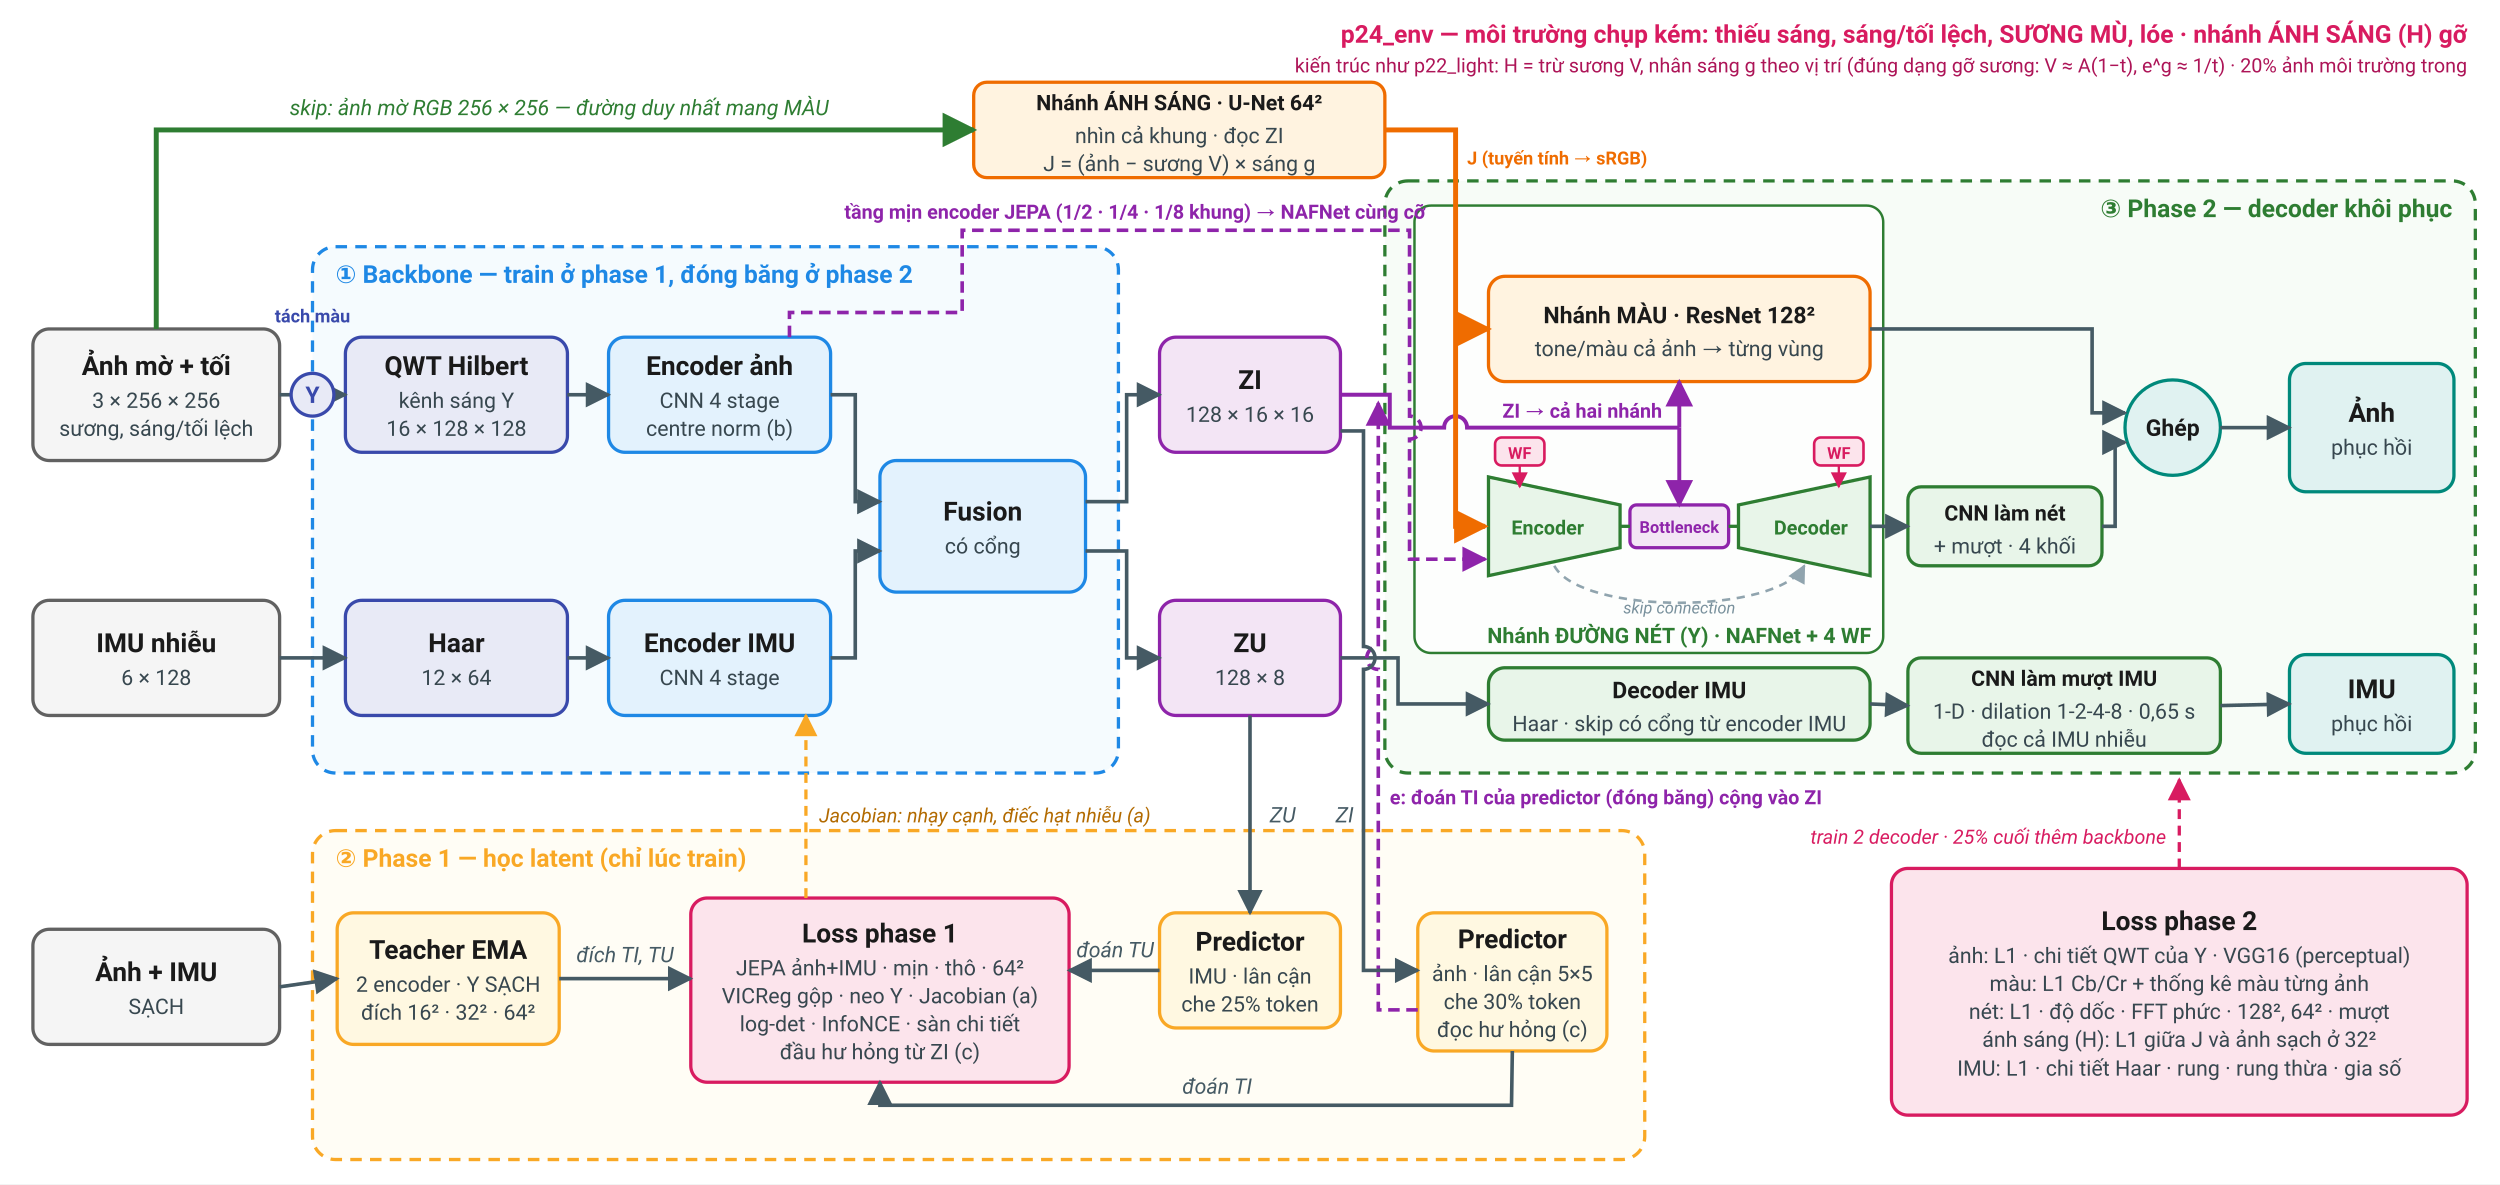
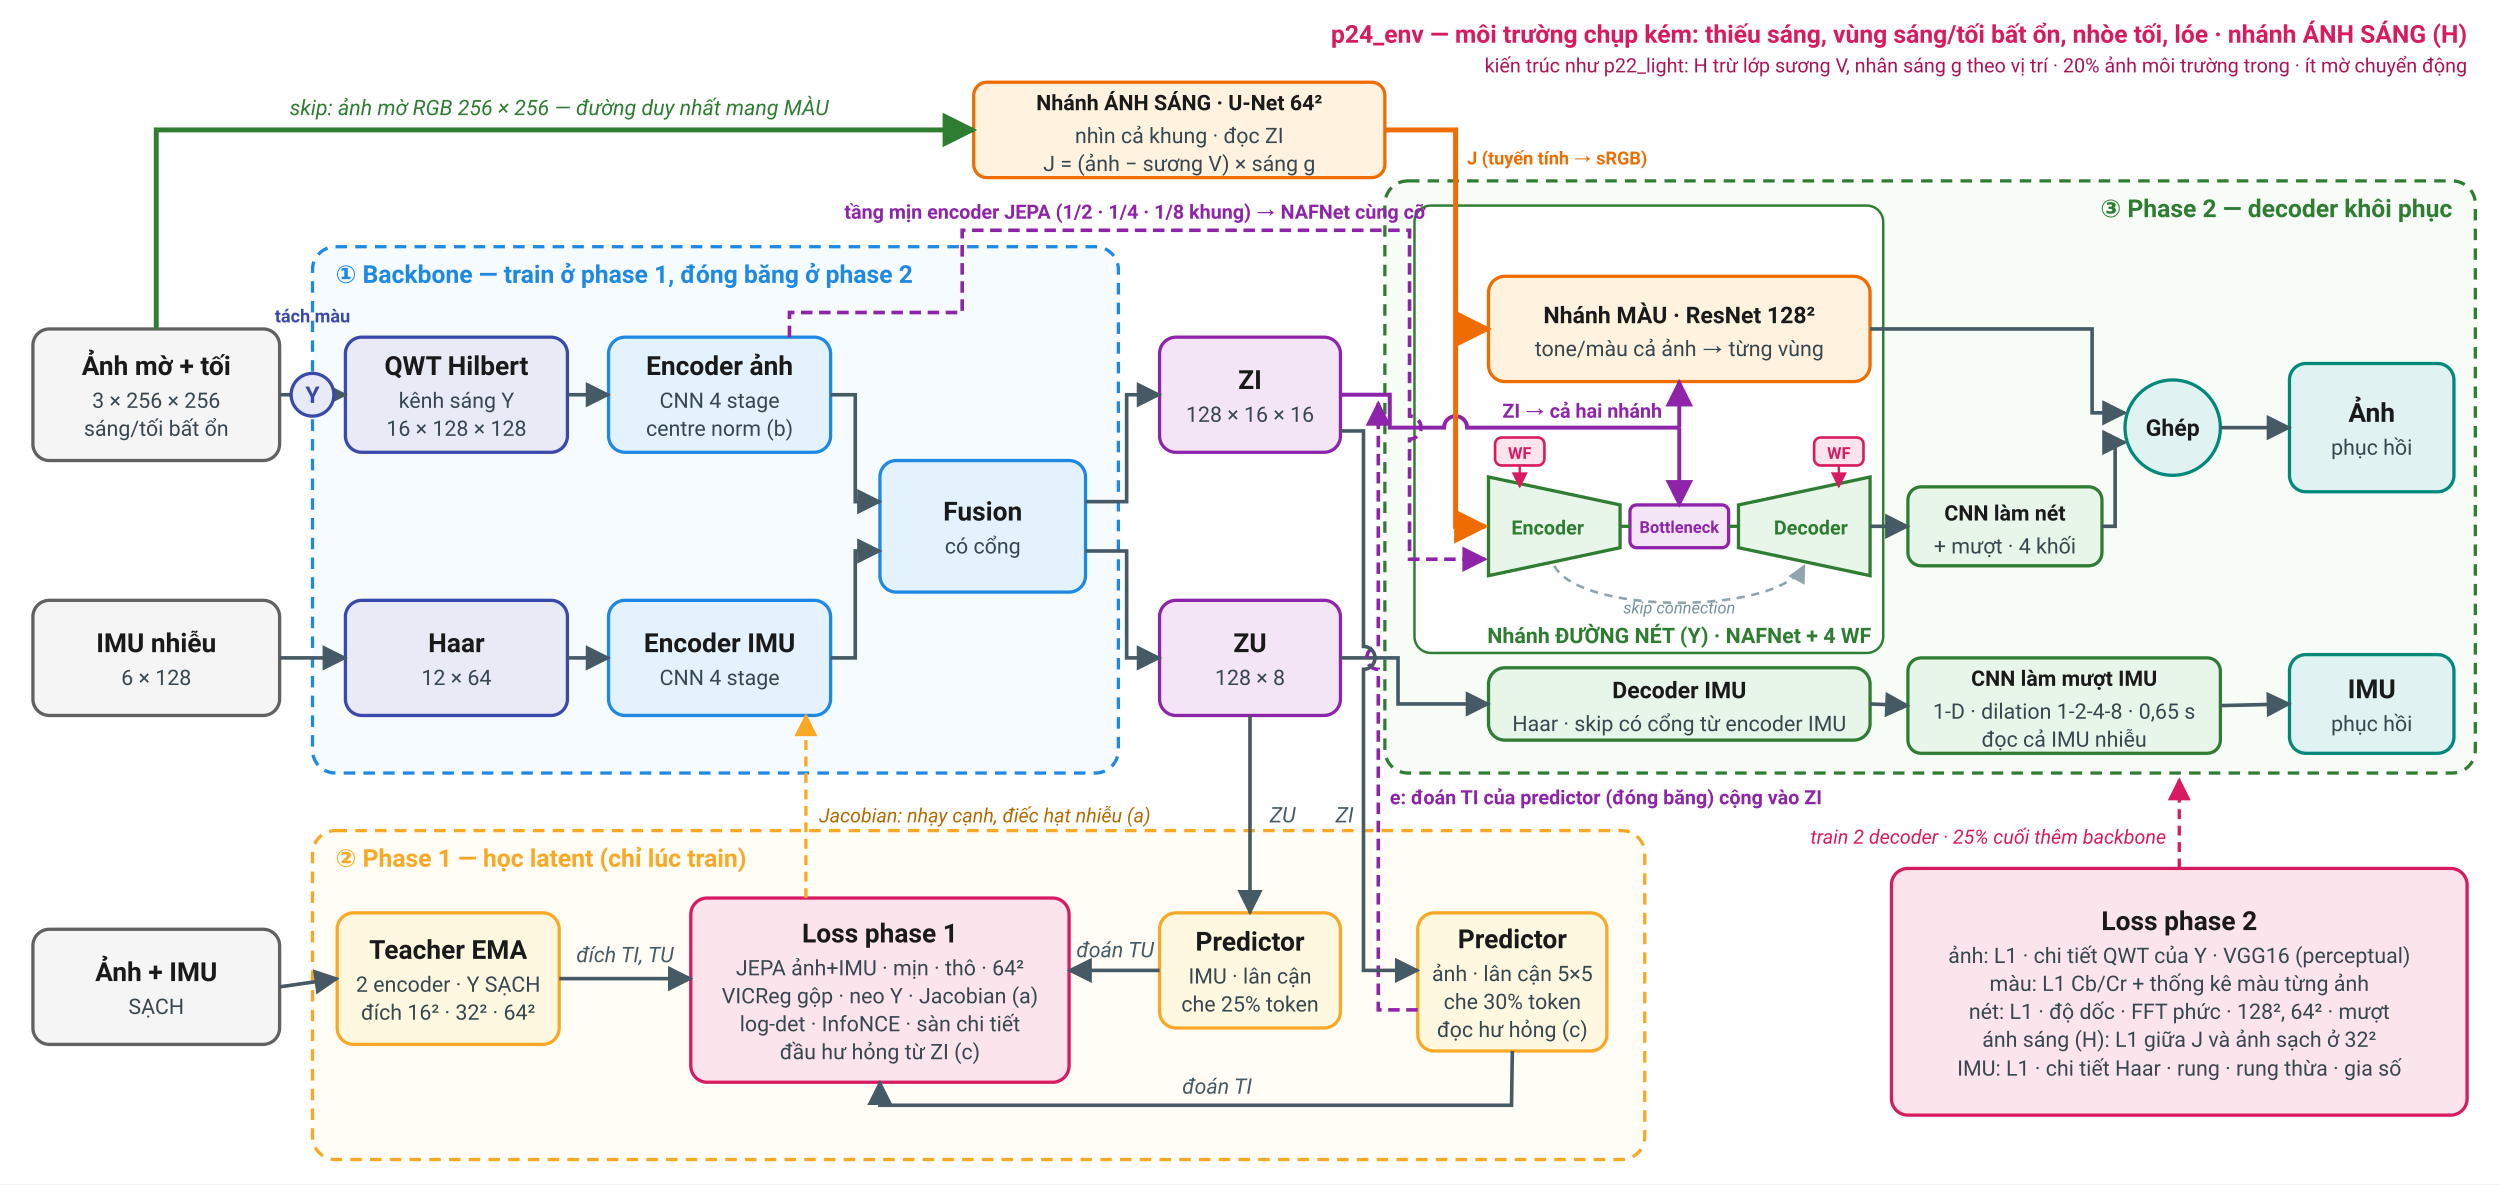
<svg xmlns="http://www.w3.org/2000/svg" viewBox="0 0 1520 720" width="1520" height="720" font-family="Segoe UI, Roboto, 'Noto Sans', Helvetica, Arial, sans-serif">
  <defs>
    <marker id="ah" viewBox="0 0 10 10" refX="9" refY="5" markerWidth="7" markerHeight="7" orient="auto-start-reverse">
      <path d="M0,0 L10,5 L0,10 z" fill="#455A64" />
    </marker>
    <marker id="ah-2E7D32" viewBox="0 0 10 10" refX="9" refY="5" markerWidth="7" markerHeight="7" orient="auto-start-reverse">
      <path d="M0,0 L10,5 L0,10 z" fill="#2E7D32" />
    </marker>
    <marker id="ah-EF6C00" viewBox="0 0 10 10" refX="9" refY="5" markerWidth="7" markerHeight="7" orient="auto-start-reverse">
      <path d="M0,0 L10,5 L0,10 z" fill="#EF6C00" />
    </marker>
    <marker id="ah-F9A825" viewBox="0 0 10 10" refX="9" refY="5" markerWidth="7" markerHeight="7" orient="auto-start-reverse">
      <path d="M0,0 L10,5 L0,10 z" fill="#F9A825" />
    </marker>
    <marker id="ah-90A4AE" viewBox="0 0 10 10" refX="9" refY="5" markerWidth="7" markerHeight="7" orient="auto-start-reverse">
      <path d="M0,0 L10,5 L0,10 z" fill="#90A4AE" />
    </marker>
    <marker id="ah-1E88E5" viewBox="0 0 10 10" refX="9" refY="5" markerWidth="7" markerHeight="7" orient="auto-start-reverse">
      <path d="M0,0 L10,5 L0,10 z" fill="#1E88E5" />
    </marker>
    <marker id="ah-8E24AA" viewBox="0 0 10 10" refX="9" refY="5" markerWidth="7" markerHeight="7" orient="auto-start-reverse">
      <path d="M0,0 L10,5 L0,10 z" fill="#8E24AA" />
    </marker>
    <marker id="ah-D81B60" viewBox="0 0 10 10" refX="9" refY="5" markerWidth="7" markerHeight="7" orient="auto-start-reverse">
      <path d="M0,0 L10,5 L0,10 z" fill="#D81B60" />
    </marker>
  </defs>
  <rect width="1520" height="720" fill="#FFFFFF" />
  <rect x="190" y="150" width="490" height="320" rx="14" fill="#E3F2FD" fill-opacity="0.35" stroke="#1E88E5" stroke-width="2" stroke-dasharray="7 5" />
  <text x="204" y="172" font-size="15" font-weight="bold" fill="#1E88E5" text-anchor="start">① Backbone — train ở phase 1, đóng băng ở phase 2</text>
  <rect x="842" y="110" width="663" height="360" rx="14" fill="#E8F5E9" fill-opacity="0.35" stroke="#2E7D32" stroke-width="2" stroke-dasharray="7 5" />
  <text x="1491" y="132" font-size="15" font-weight="bold" fill="#2E7D32" text-anchor="end">③ Phase 2 — decoder khôi phục</text>
  <rect x="190" y="505" width="810" height="200" rx="14" fill="#FFF8E1" fill-opacity="0.35" stroke="#F9A825" stroke-width="2" stroke-dasharray="7 5" />
  <text x="204" y="527" font-size="15" font-weight="bold" fill="#F9A825" text-anchor="start">② Phase 1 — học latent (chỉ lúc train)</text>
  <rect x="20" y="200" width="150" height="80" rx="10" fill="#F5F5F5" stroke="#616161" stroke-width="2" />
  <text x="95.0" y="228.0" font-size="16" font-weight="bold" fill="#1A1A1A" text-anchor="middle">Ảnh mờ + tối</text>
  <text x="95.0" y="248.0" font-size="13" font-weight="normal" fill="#37474F" text-anchor="middle">3 × 256 × 256</text>
-   <text x="95.0" y="265.0" font-size="13" font-weight="normal" fill="#37474F" text-anchor="middle">sương, sáng/tối lệch</text>
+   <text x="95.0" y="265.0" font-size="13" font-weight="normal" fill="#37474F" text-anchor="middle">sáng/tối bất ổn</text>
  <rect x="20" y="365" width="150" height="70" rx="10" fill="#F5F5F5" stroke="#616161" stroke-width="2" />
  <text x="95.0" y="396.5" font-size="16" font-weight="bold" fill="#1A1A1A" text-anchor="middle">IMU nhiễu</text>
  <text x="95.0" y="416.5" font-size="13" font-weight="normal" fill="#37474F" text-anchor="middle">6 × 128</text>
  <rect x="210" y="205" width="135" height="70" rx="10" fill="#E8EAF6" stroke="#3949AB" stroke-width="2" />
  <text x="277.5" y="228.0" font-size="16" font-weight="bold" fill="#1A1A1A" text-anchor="middle">QWT Hilbert</text>
  <text x="277.5" y="248.0" font-size="13" font-weight="normal" fill="#37474F" text-anchor="middle">kênh sáng Y</text>
  <text x="277.5" y="265.0" font-size="13" font-weight="normal" fill="#37474F" text-anchor="middle">16 × 128 × 128</text>
  <rect x="210" y="365" width="135" height="70" rx="10" fill="#E8EAF6" stroke="#3949AB" stroke-width="2" />
  <text x="277.5" y="396.5" font-size="16" font-weight="bold" fill="#1A1A1A" text-anchor="middle">Haar</text>
  <text x="277.5" y="416.5" font-size="13" font-weight="normal" fill="#37474F" text-anchor="middle">12 × 64</text>
  <rect x="370" y="205" width="135" height="70" rx="10" fill="#E3F2FD" stroke="#1E88E5" stroke-width="2" />
  <text x="437.5" y="228.0" font-size="16" font-weight="bold" fill="#1A1A1A" text-anchor="middle">Encoder ảnh</text>
  <text x="437.5" y="248.0" font-size="13" font-weight="normal" fill="#37474F" text-anchor="middle">CNN 4 stage</text>
  <text x="437.5" y="265.0" font-size="13" font-weight="normal" fill="#37474F" text-anchor="middle">centre norm (b)</text>
  <rect x="370" y="365" width="135" height="70" rx="10" fill="#E3F2FD" stroke="#1E88E5" stroke-width="2" />
  <text x="437.5" y="396.5" font-size="16" font-weight="bold" fill="#1A1A1A" text-anchor="middle">Encoder IMU</text>
  <text x="437.5" y="416.5" font-size="13" font-weight="normal" fill="#37474F" text-anchor="middle">CNN 4 stage</text>
  <rect x="535" y="280" width="125" height="80" rx="10" fill="#E3F2FD" stroke="#1E88E5" stroke-width="2" />
  <text x="597.5" y="316.5" font-size="16" font-weight="bold" fill="#1A1A1A" text-anchor="middle">Fusion</text>
  <text x="597.5" y="336.5" font-size="13" font-weight="normal" fill="#37474F" text-anchor="middle">có cổng</text>
  <rect x="705" y="205" width="110" height="70" rx="10" fill="#F3E5F5" stroke="#8E24AA" stroke-width="2" />
  <text x="760.0" y="236.5" font-size="16" font-weight="bold" fill="#1A1A1A" text-anchor="middle">ZI</text>
  <text x="760.0" y="256.5" font-size="13" font-weight="normal" fill="#37474F" text-anchor="middle">128 × 16 × 16</text>
  <rect x="705" y="365" width="110" height="70" rx="10" fill="#F3E5F5" stroke="#8E24AA" stroke-width="2" />
  <text x="760.0" y="396.5" font-size="16" font-weight="bold" fill="#1A1A1A" text-anchor="middle">ZU</text>
  <text x="760.0" y="416.5" font-size="13" font-weight="normal" fill="#37474F" text-anchor="middle">128 × 8</text>
  <rect x="860" y="125" width="285" height="272" rx="10" fill="#FFFFFF" fill-opacity="0.7" stroke="#2E7D32" stroke-width="1.5" />
  <rect x="905" y="168" width="232" height="64" rx="10" fill="#FFF3E0" stroke="#EF6C00" stroke-width="2" />
  <text x="1021.0" y="196.5" font-size="14" font-weight="bold" fill="#1A1A1A" text-anchor="middle">Nhánh MÀU · ResNet 128²</text>
  <text x="1021.0" y="216.5" font-size="13" font-weight="normal" fill="#37474F" text-anchor="middle">tone/màu cả ảnh → từng vùng</text>
  <polygon points="905,290 985,307 985,333 905,350" fill="#E8F5E9" stroke="#2E7D32" stroke-width="2" />
  <polygon points="1057,307 1137,290 1137,350 1057,333" fill="#E8F5E9" stroke="#2E7D32" stroke-width="2" />
  <rect x="991" y="307" width="60" height="26" rx="4" fill="#F3E5F5" stroke="#8E24AA" stroke-width="2" />
  <text x="941" y="325" font-size="12" font-weight="bold" fill="#2E7D32" text-anchor="middle">Encoder</text>
  <text x="1101" y="325" font-size="12" font-weight="bold" fill="#2E7D32" text-anchor="middle">Decoder</text>
  <text x="1021" y="324" font-size="10" font-weight="bold" fill="#8E24AA" text-anchor="middle">Bottleneck</text>
  <path d="M 985 320 L 991 320" stroke="#2E7D32" stroke-width="2" />
  <path d="M 1051 320 L 1057 320" stroke="#2E7D32" stroke-width="2" />
  <path d="M 945 344 C 961 374, 1081 374, 1097 344" fill="none" stroke="#90A4AE" stroke-width="1.6" stroke-dasharray="5 4" marker-end="url(#ah-90A4AE)" />
  <text x="1021" y="373" font-size="10" font-weight="normal" fill="#78909C" text-anchor="middle" font-style="italic">skip connection</text>
  <text x="1021" y="391" font-size="13" font-weight="bold" fill="#2E7D32" text-anchor="middle">Nhánh ĐƯỜNG NÉT (Y) · NAFNet + 4 WF</text>
  <rect x="909" y="266" width="30" height="17" rx="4" fill="#FCE4EC" stroke="#D81B60" stroke-width="1.6" />
  <text x="924" y="279" font-size="10" font-weight="bold" fill="#D81B60" text-anchor="middle">WF</text>
  <path d="M 924 283 L 924 296" fill="none" stroke="#D81B60" stroke-width="1.4" marker-end="url(#ah-D81B60)" />
  <rect x="1103" y="266" width="30" height="17" rx="4" fill="#FCE4EC" stroke="#D81B60" stroke-width="1.6" />
  <text x="1118" y="279" font-size="10" font-weight="bold" fill="#D81B60" text-anchor="middle">WF</text>
  <path d="M 1118 283 L 1118 296" fill="none" stroke="#D81B60" stroke-width="1.4" marker-end="url(#ah-D81B60)" />
  <rect x="1160" y="296" width="118" height="48" rx="8" fill="#E8F5E9" stroke="#2E7D32" stroke-width="2" />
  <text x="1219.0" y="316.5" font-size="13" font-weight="bold" fill="#1A1A1A" text-anchor="middle">CNN làm nét</text>
  <text x="1219.0" y="336.5" font-size="13" font-weight="normal" fill="#37474F" text-anchor="middle">+ mượt · 4 khối</text>
  <rect x="1292" y="231" width="58" height="58" rx="29" fill="#E0F2F1" stroke="#00897B" stroke-width="2" />
  <text x="1321.0" y="265.0" font-size="14" font-weight="bold" fill="#1A1A1A" text-anchor="middle">Ghép</text>
  <rect x="1392" y="221" width="100" height="78" rx="10" fill="#E0F2F1" stroke="#00897B" stroke-width="2" />
  <text x="1442.0" y="256.5" font-size="16" font-weight="bold" fill="#1A1A1A" text-anchor="middle">Ảnh</text>
  <text x="1442.0" y="276.5" font-size="13" font-weight="normal" fill="#37474F" text-anchor="middle">phục hồi</text>
  <rect x="905" y="406" width="232" height="44" rx="10" fill="#E8F5E9" stroke="#2E7D32" stroke-width="2" />
  <text x="1021.0" y="424.5" font-size="14" font-weight="bold" fill="#1A1A1A" text-anchor="middle">Decoder IMU</text>
  <text x="1021.0" y="444.5" font-size="13" font-weight="normal" fill="#37474F" text-anchor="middle">Haar · skip có cổng từ encoder IMU</text>
  <rect x="1392" y="398" width="100" height="60" rx="10" fill="#E0F2F1" stroke="#00897B" stroke-width="2" />
  <text x="1442.0" y="424.5" font-size="16" font-weight="bold" fill="#1A1A1A" text-anchor="middle">IMU</text>
  <text x="1442.0" y="444.5" font-size="13" font-weight="normal" fill="#37474F" text-anchor="middle">phục hồi</text>
  <rect x="1160" y="400" width="190" height="58" rx="8" fill="#E8F5E9" stroke="#2E7D32" stroke-width="2" />
  <text x="1255.0" y="417.0" font-size="13" font-weight="bold" fill="#1A1A1A" text-anchor="middle">CNN làm mượt IMU</text>
  <text x="1255.0" y="437.0" font-size="13" font-weight="normal" fill="#37474F" text-anchor="middle">1-D · dilation 1-2-4-8 · 0,65 s</text>
  <text x="1255.0" y="454.0" font-size="13" font-weight="normal" fill="#37474F" text-anchor="middle">đọc cả IMU nhiễu</text>
-   <text x="1500" y="26" font-size="15" font-weight="bold" fill="#D81B60" text-anchor="end">p24_env — môi trường chụp kém: thiếu sáng, sáng/tối lệch, SƯƠNG MÙ, lóe · nhánh ÁNH SÁNG (H) gỡ</text>
-   <text x="1500" y="44" font-size="12" font-weight="normal" fill="#AD1457" text-anchor="end">kiến trúc như p22_light: H = trừ sương V, nhân sáng g theo vị trí (đúng dạng gỡ sương: V ≈ A(1−t), e^g ≈ 1/t) · 20% ảnh môi trường trong</text>
+   <text x="1500" y="26" font-size="15" font-weight="bold" fill="#D81B60" text-anchor="end">p24_env — môi trường chụp kém: thiếu sáng, vùng sáng/tối bất ổn, nhòe tối, lóe · nhánh ÁNH SÁNG (H)</text>
+   <text x="1500" y="44" font-size="12" font-weight="normal" fill="#AD1457" text-anchor="end">kiến trúc như p22_light: H trừ lớp sương V, nhân sáng g theo vị trí · 20% ảnh môi trường trong · ít mờ chuyển động</text>
  <rect x="20" y="565" width="150" height="70" rx="10" fill="#F5F5F5" stroke="#616161" stroke-width="2" />
  <text x="95.0" y="596.5" font-size="16" font-weight="bold" fill="#1A1A1A" text-anchor="middle">Ảnh + IMU</text>
  <text x="95.0" y="616.5" font-size="13" font-weight="normal" fill="#37474F" text-anchor="middle">SẠCH</text>
  <rect x="205" y="555" width="135" height="80" rx="10" fill="#FFF8E1" stroke="#F9A825" stroke-width="2" />
  <text x="272.5" y="583.0" font-size="16" font-weight="bold" fill="#1A1A1A" text-anchor="middle">Teacher EMA</text>
  <text x="272.5" y="603.0" font-size="13" font-weight="normal" fill="#37474F" text-anchor="middle">2 encoder · Y SẠCH</text>
  <text x="272.5" y="620.0" font-size="13" font-weight="normal" fill="#37474F" text-anchor="middle">đích 16² · 32² · 64²</text>
  <rect x="420" y="546" width="230" height="112" rx="10" fill="#FCE4EC" stroke="#D81B60" stroke-width="2" />
  <text x="535.0" y="573.0" font-size="16" font-weight="bold" fill="#1A1A1A" text-anchor="middle">Loss phase 1</text>
  <text x="535.0" y="593.0" font-size="13" font-weight="normal" fill="#37474F" text-anchor="middle">JEPA ảnh+IMU · mịn · thô · 64²</text>
  <text x="535.0" y="610.0" font-size="13" font-weight="normal" fill="#37474F" text-anchor="middle">VICReg gộp · neo Y · Jacobian (a)</text>
  <text x="535.0" y="627.0" font-size="13" font-weight="normal" fill="#37474F" text-anchor="middle">log-det · InfoNCE · sàn chi tiết</text>
  <text x="535.0" y="644.0" font-size="13" font-weight="normal" fill="#37474F" text-anchor="middle">đầu hư hỏng từ ZI (c)</text>
  <rect x="705" y="555" width="110" height="70" rx="10" fill="#FFF8E1" stroke="#F9A825" stroke-width="2" />
  <text x="760.0" y="578.0" font-size="16" font-weight="bold" fill="#1A1A1A" text-anchor="middle">Predictor</text>
  <text x="760.0" y="598.0" font-size="13" font-weight="normal" fill="#37474F" text-anchor="middle">IMU · lân cận</text>
  <text x="760.0" y="615.0" font-size="13" font-weight="normal" fill="#37474F" text-anchor="middle">che 25% token</text>
  <rect x="862" y="555" width="115" height="84" rx="10" fill="#FFF8E1" stroke="#F9A825" stroke-width="2" />
  <text x="919.5" y="576.5" font-size="16" font-weight="bold" fill="#1A1A1A" text-anchor="middle">Predictor</text>
  <text x="919.5" y="596.5" font-size="13" font-weight="normal" fill="#37474F" text-anchor="middle">ảnh · lân cận 5×5</text>
  <text x="919.5" y="613.5" font-size="13" font-weight="normal" fill="#37474F" text-anchor="middle">che 30% token</text>
  <text x="919.5" y="630.5" font-size="13" font-weight="normal" fill="#37474F" text-anchor="middle">đọc hư hỏng (c)</text>
  <path d="M 170 240.0 L 210 240.0" fill="none" stroke="#455A64" stroke-width="2.2" marker-end="url(#ah)" />
  <path d="M 170 400.0 L 210 400.0" fill="none" stroke="#455A64" stroke-width="2.2" marker-end="url(#ah)" />
  <path d="M 345 240.0 L 370 240.0" fill="none" stroke="#455A64" stroke-width="2.2" marker-end="url(#ah)" />
  <path d="M 345 400.0 L 370 400.0" fill="none" stroke="#455A64" stroke-width="2.2" marker-end="url(#ah)" />
  <path d="M 505 240.0 L 520 240 L 520 305 L 535 305" fill="none" stroke="#455A64" stroke-width="2.2" marker-end="url(#ah)" />
  <path d="M 505 400.0 L 520 400 L 520 335 L 535 335" fill="none" stroke="#455A64" stroke-width="2.2" marker-end="url(#ah)" />
  <path d="M 660 305 L 685 305 L 685 240 L 705 240" fill="none" stroke="#455A64" stroke-width="2.2" marker-end="url(#ah)" />
  <path d="M 660 335 L 685 335 L 685 400 L 705 400" fill="none" stroke="#455A64" stroke-width="2.2" marker-end="url(#ah)" />
  <path d="M 815 240 L 845 240 L 845 260 L 878 260 A 7 7 0 0 1 892 260 L 1021 260" fill="none" stroke="#8E24AA" stroke-width="2.4" />
  <path d="M 1021 260 L 1021 232" fill="none" stroke="#8E24AA" stroke-width="2.4" marker-end="url(#ah-8E24AA)" />
  <path d="M 1021 260 L 1021 307" fill="none" stroke="#8E24AA" stroke-width="2.4" marker-end="url(#ah-8E24AA)" />
  <text x="962" y="254" font-size="12" font-weight="bold" fill="#8E24AA" text-anchor="middle">ZI → cả hai nhánh</text>
  <rect x="592" y="50" width="250" height="58" rx="8" fill="#FFF3E0" stroke="#EF6C00" stroke-width="2" />
  <text x="717.0" y="67.0" font-size="13" font-weight="bold" fill="#1A1A1A" text-anchor="middle">Nhánh ÁNH SÁNG · U-Net 64²</text>
  <text x="717.0" y="87.0" font-size="13" font-weight="normal" fill="#37474F" text-anchor="middle">nhìn cả khung · đọc ZI</text>
  <text x="717.0" y="104.0" font-size="13" font-weight="normal" fill="#37474F" text-anchor="middle">J = (ảnh − sương V) × sáng g</text>
  <path d="M 95 200 L 95 79 L 592 79" fill="none" stroke="#2E7D32" stroke-width="3" marker-end="url(#ah-2E7D32)" />
  <text x="340" y="70" font-size="13" font-weight="normal" fill="#2E7D32" text-anchor="middle" font-style="italic">skip: ảnh mờ RGB 256 × 256 — đường duy nhất mang MÀU</text>
  <path d="M 842 79 L 885 79 L 885 320 L 903 320" fill="none" stroke="#EF6C00" stroke-width="3" marker-end="url(#ah-EF6C00)" />
  <text x="892" y="100" font-size="11" font-weight="bold" fill="#EF6C00" text-anchor="start">J (tuyến tính → sRGB)</text>
  <path d="M 885 200 L 905 200" fill="none" stroke="#EF6C00" stroke-width="3" marker-end="url(#ah-EF6C00)" />
  <path d="M 1137 200.0 L 1272 200 L 1272 251 L 1292 251" fill="none" stroke="#455A64" stroke-width="2.2" marker-end="url(#ah)" />
  <path d="M 1137 320.0 L 1160 320.0" fill="none" stroke="#455A64" stroke-width="2.2" marker-end="url(#ah)" />
  <path d="M 1278 320.0 L 1286 320 L 1286 269 L 1292 269" fill="none" stroke="#455A64" stroke-width="2.2" marker-end="url(#ah)" />
  <path d="M 1350 260.0 L 1392 260.0" fill="none" stroke="#455A64" stroke-width="2.2" marker-end="url(#ah)" />
  <path d="M 815 400.0 L 850 400 L 850 428 L 905 428" fill="none" stroke="#455A64" stroke-width="2.2" marker-end="url(#ah)" />
  <path d="M 480 205 L 480 190 L 585 190 L 585 140 L 857 140 L 857 253 A 7 7 0 0 1 857 267 L 857 340 L 903 340" fill="none" stroke="#8E24AA" stroke-width="2.2" stroke-dasharray="7 4" marker-end="url(#ah-8E24AA)" />
  <text x="690" y="133" font-size="12" font-weight="bold" fill="#8E24AA" text-anchor="middle">tầng mịn encoder JEPA (1/2 · 1/4 · 1/8 khung) → NAFNet cùng cỡ</text>
  <circle cx="190" cy="240" r="13" fill="#E8EAF6" stroke="#3949AB" stroke-width="2" />
  <text x="190" y="245" font-size="14" font-weight="bold" fill="#3949AB" text-anchor="middle">Y</text>
  <text x="190" y="196" font-size="11" font-weight="bold" fill="#3949AB" text-anchor="middle">tách màu</text>
  <path d="M 862 614 L 838 614 L 838 407 A 7 7 0 0 1 838 393 L 838 245" fill="none" stroke="#8E24AA" stroke-width="2.2" stroke-dasharray="7 4" marker-end="url(#ah-8E24AA)" />
  <text x="845" y="489" font-size="12" font-weight="bold" fill="#8E24AA" text-anchor="start">e: đoán TI của predictor (đóng băng) cộng vào ZI</text>
  <path d="M 1137 428.0 L 1160 429.0" fill="none" stroke="#455A64" stroke-width="2.2" marker-end="url(#ah)" />
  <path d="M 1350 429.0 L 1392 428.0" fill="none" stroke="#455A64" stroke-width="2.2" marker-end="url(#ah)" />
  <path d="M 170 600.0 L 205 595.0" fill="none" stroke="#455A64" stroke-width="2.2" marker-end="url(#ah)" />
  <path d="M 340 595.0 L 420 595" fill="none" stroke="#455A64" stroke-width="2.2" marker-end="url(#ah)" />
  <text x="380" y="585" font-size="13" font-weight="normal" fill="#455A64" text-anchor="middle" font-style="italic">đích TI, TU</text>
  <path d="M 760.0 435 L 760.0 555" fill="none" stroke="#455A64" stroke-width="2.2" marker-end="url(#ah)" />
  <text x="772" y="500" font-size="13" font-weight="normal" fill="#455A64" text-anchor="start" font-style="italic">ZU</text>
  <path d="M 815 262 L 829 262 L 829 393 A 7 7 0 0 1 829 407 L 829 590 L 862 590" fill="none" stroke="#455A64" stroke-width="2.2" marker-end="url(#ah)" />
  <text x="823" y="500" font-size="13" font-weight="normal" fill="#455A64" text-anchor="end" font-style="italic">ZI</text>
  <path d="M 705 590.0 L 650 590" fill="none" stroke="#455A64" stroke-width="2.2" marker-end="url(#ah)" />
  <text x="678" y="582" font-size="13" font-weight="normal" fill="#455A64" text-anchor="middle" font-style="italic">đoán TU</text>
  <path d="M 919.5 639 L 919 672 L 535 672 L 535 658" fill="none" stroke="#455A64" stroke-width="2.2" marker-end="url(#ah)" />
  <text x="740" y="665" font-size="13" font-weight="normal" fill="#455A64" text-anchor="middle" font-style="italic">đoán TI</text>
  <path d="M 490 546 L 490 435" fill="none" stroke="#F9A825" stroke-width="2" stroke-dasharray="6 4" marker-end="url(#ah-F9A825)" />
  <text x="498" y="500" font-size="12" font-weight="normal" fill="#B26A00" text-anchor="start" font-style="italic">Jacobian: nhạy cạnh, điếc hạt nhiễu (a)</text>
  <rect x="1150" y="528" width="350" height="150" rx="10" fill="#FCE4EC" stroke="#D81B60" stroke-width="2" />
  <text x="1325.0" y="565.5" font-size="16" font-weight="bold" fill="#1A1A1A" text-anchor="middle">Loss phase 2</text>
  <text x="1325.0" y="585.5" font-size="13" font-weight="normal" fill="#37474F" text-anchor="middle">ảnh: L1 · chi tiết QWT của Y · VGG16 (perceptual)</text>
  <text x="1325.0" y="602.5" font-size="13" font-weight="normal" fill="#37474F" text-anchor="middle">màu: L1 Cb/Cr + thống kê màu từng ảnh</text>
  <text x="1325.0" y="619.5" font-size="13" font-weight="normal" fill="#37474F" text-anchor="middle">nét: L1 · độ dốc · FFT phức · 128², 64² · mượt</text>
  <text x="1325.0" y="636.5" font-size="13" font-weight="normal" fill="#37474F" text-anchor="middle">ánh sáng (H): L1 giữa J và ảnh sạch ở 32²</text>
  <text x="1325.0" y="653.5" font-size="13" font-weight="normal" fill="#37474F" text-anchor="middle" />
  <text x="1325" y="654" font-size="13" font-weight="normal" fill="#37474F" text-anchor="middle">IMU: L1 · chi tiết Haar · rung · rung thừa · gia số</text>
  <path d="M 1325 528 L 1325 474" fill="none" stroke="#D81B60" stroke-width="2" stroke-dasharray="6 4" marker-end="url(#ah-D81B60)" />
  <text x="1317" y="513" font-size="12" font-weight="normal" fill="#D81B60" text-anchor="end" font-style="italic">train 2 decoder · 25% cuối thêm backbone</text>
</svg>
